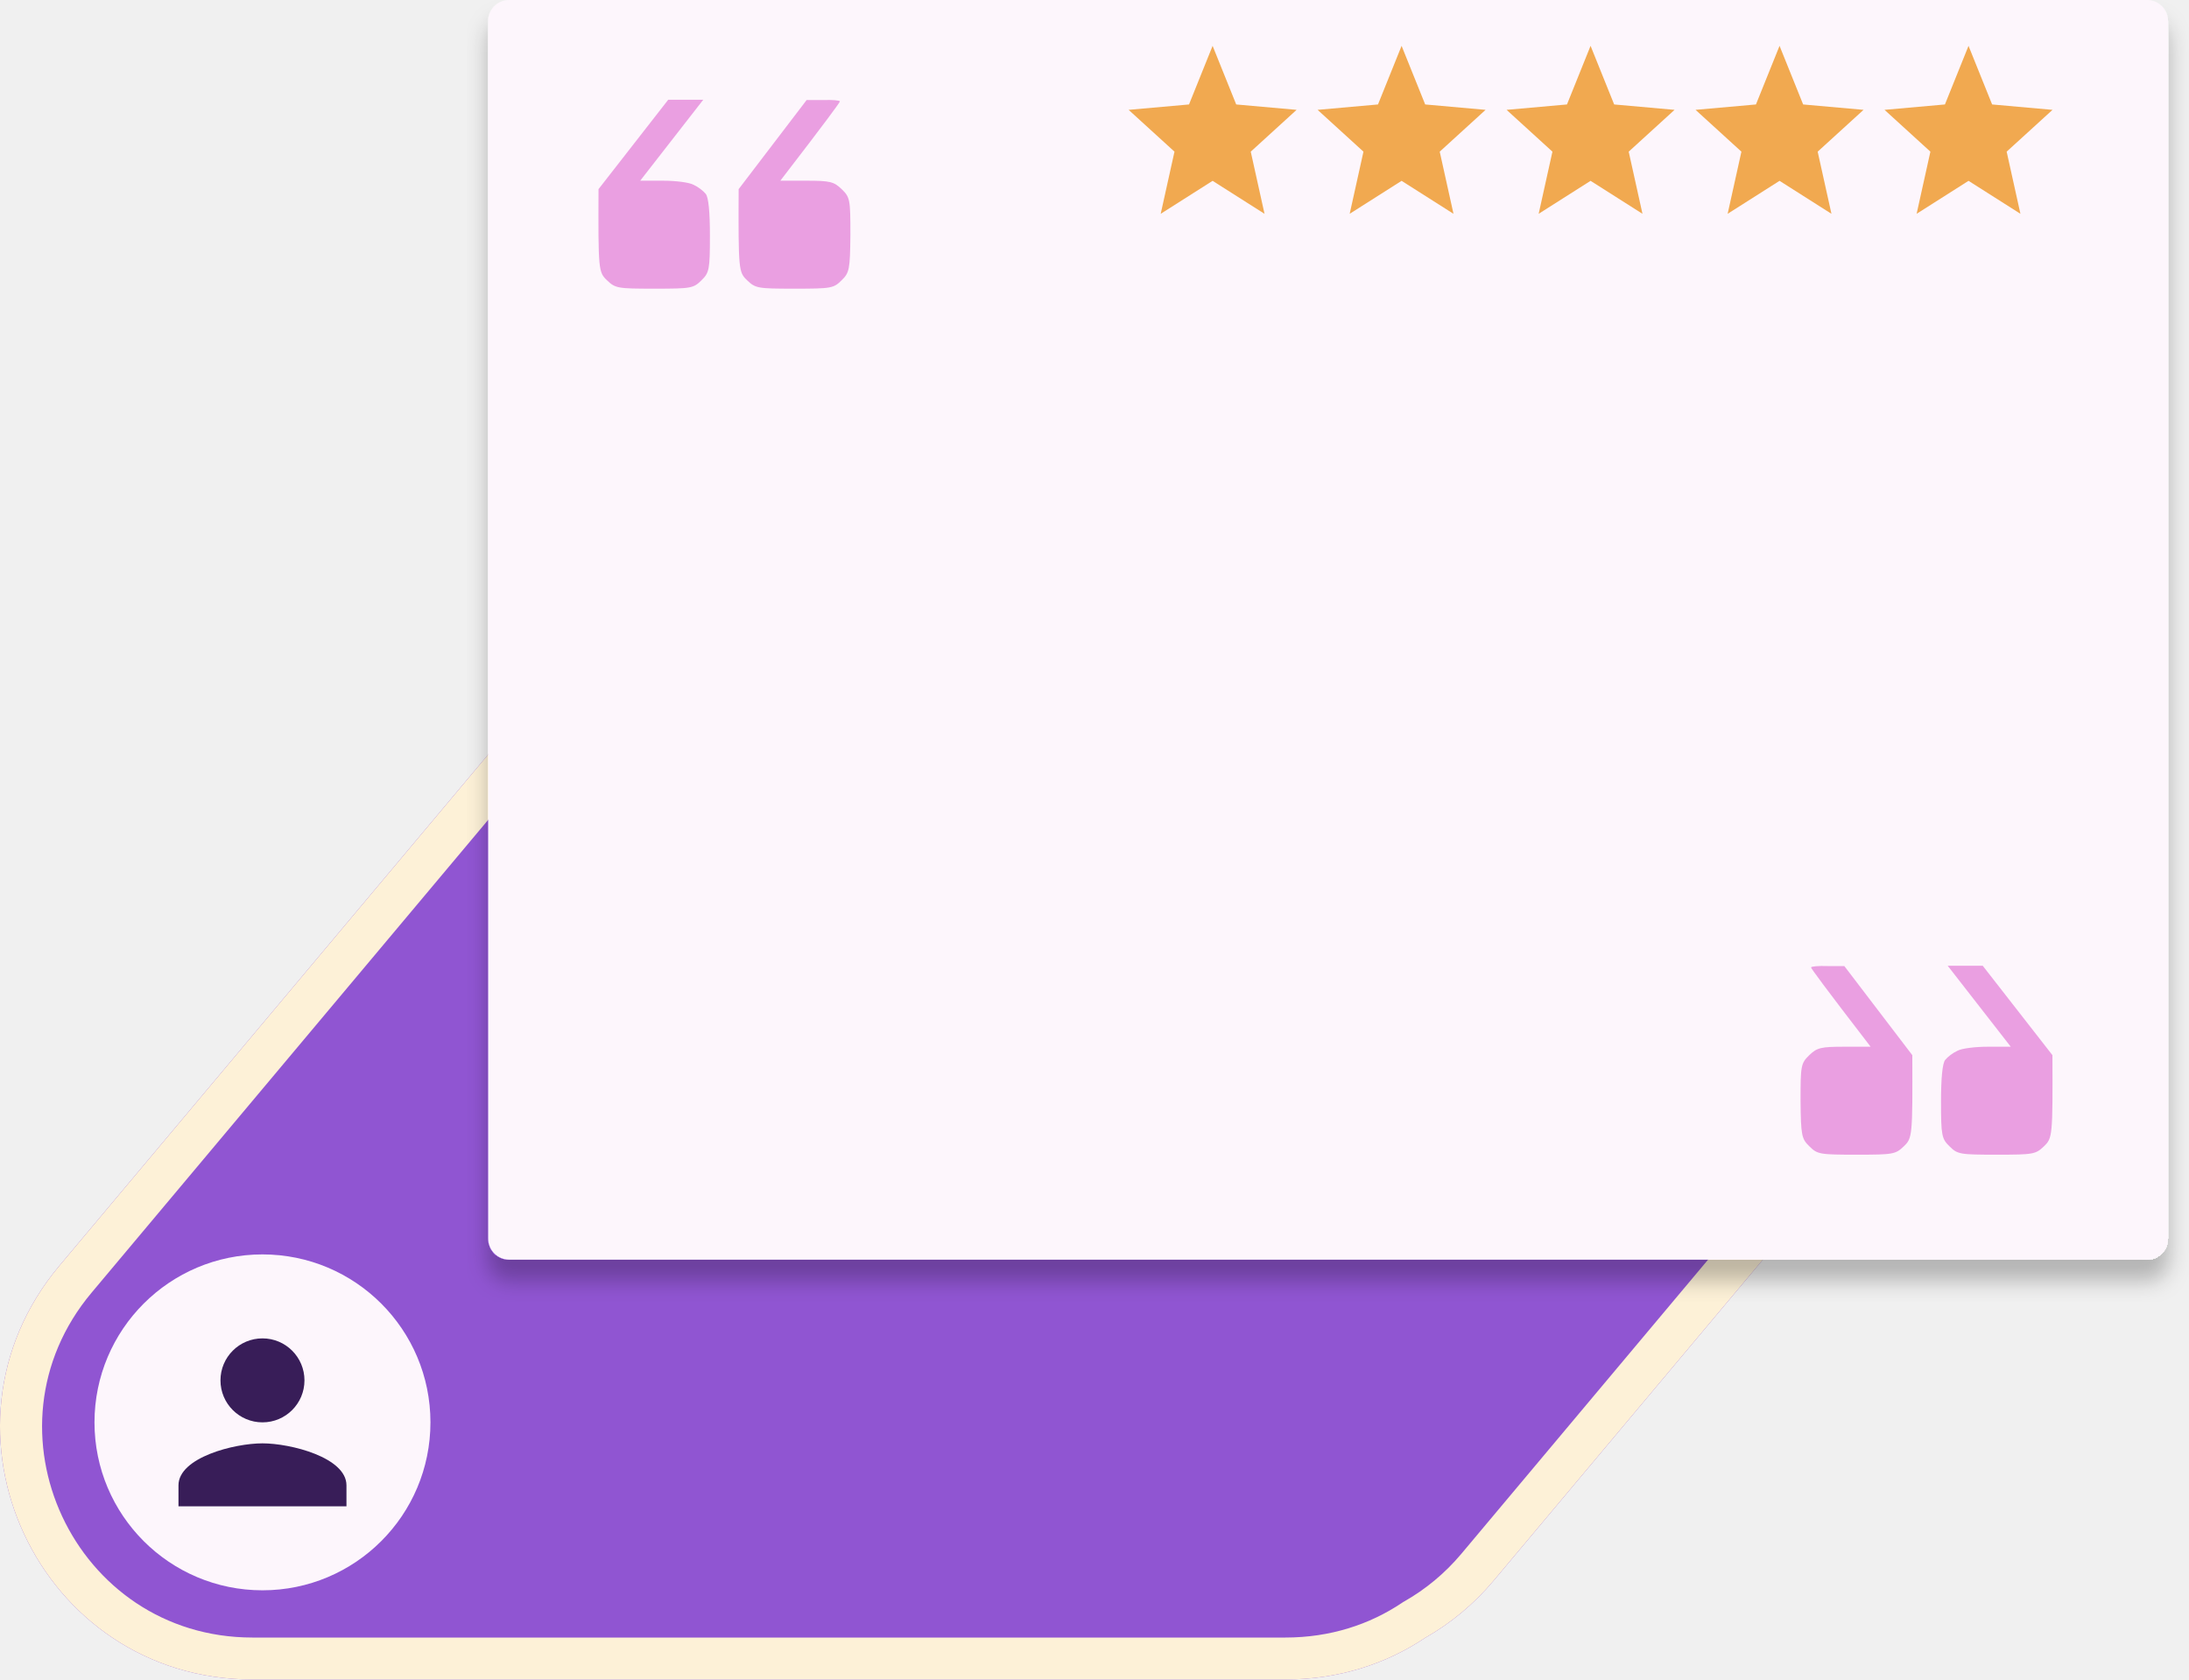
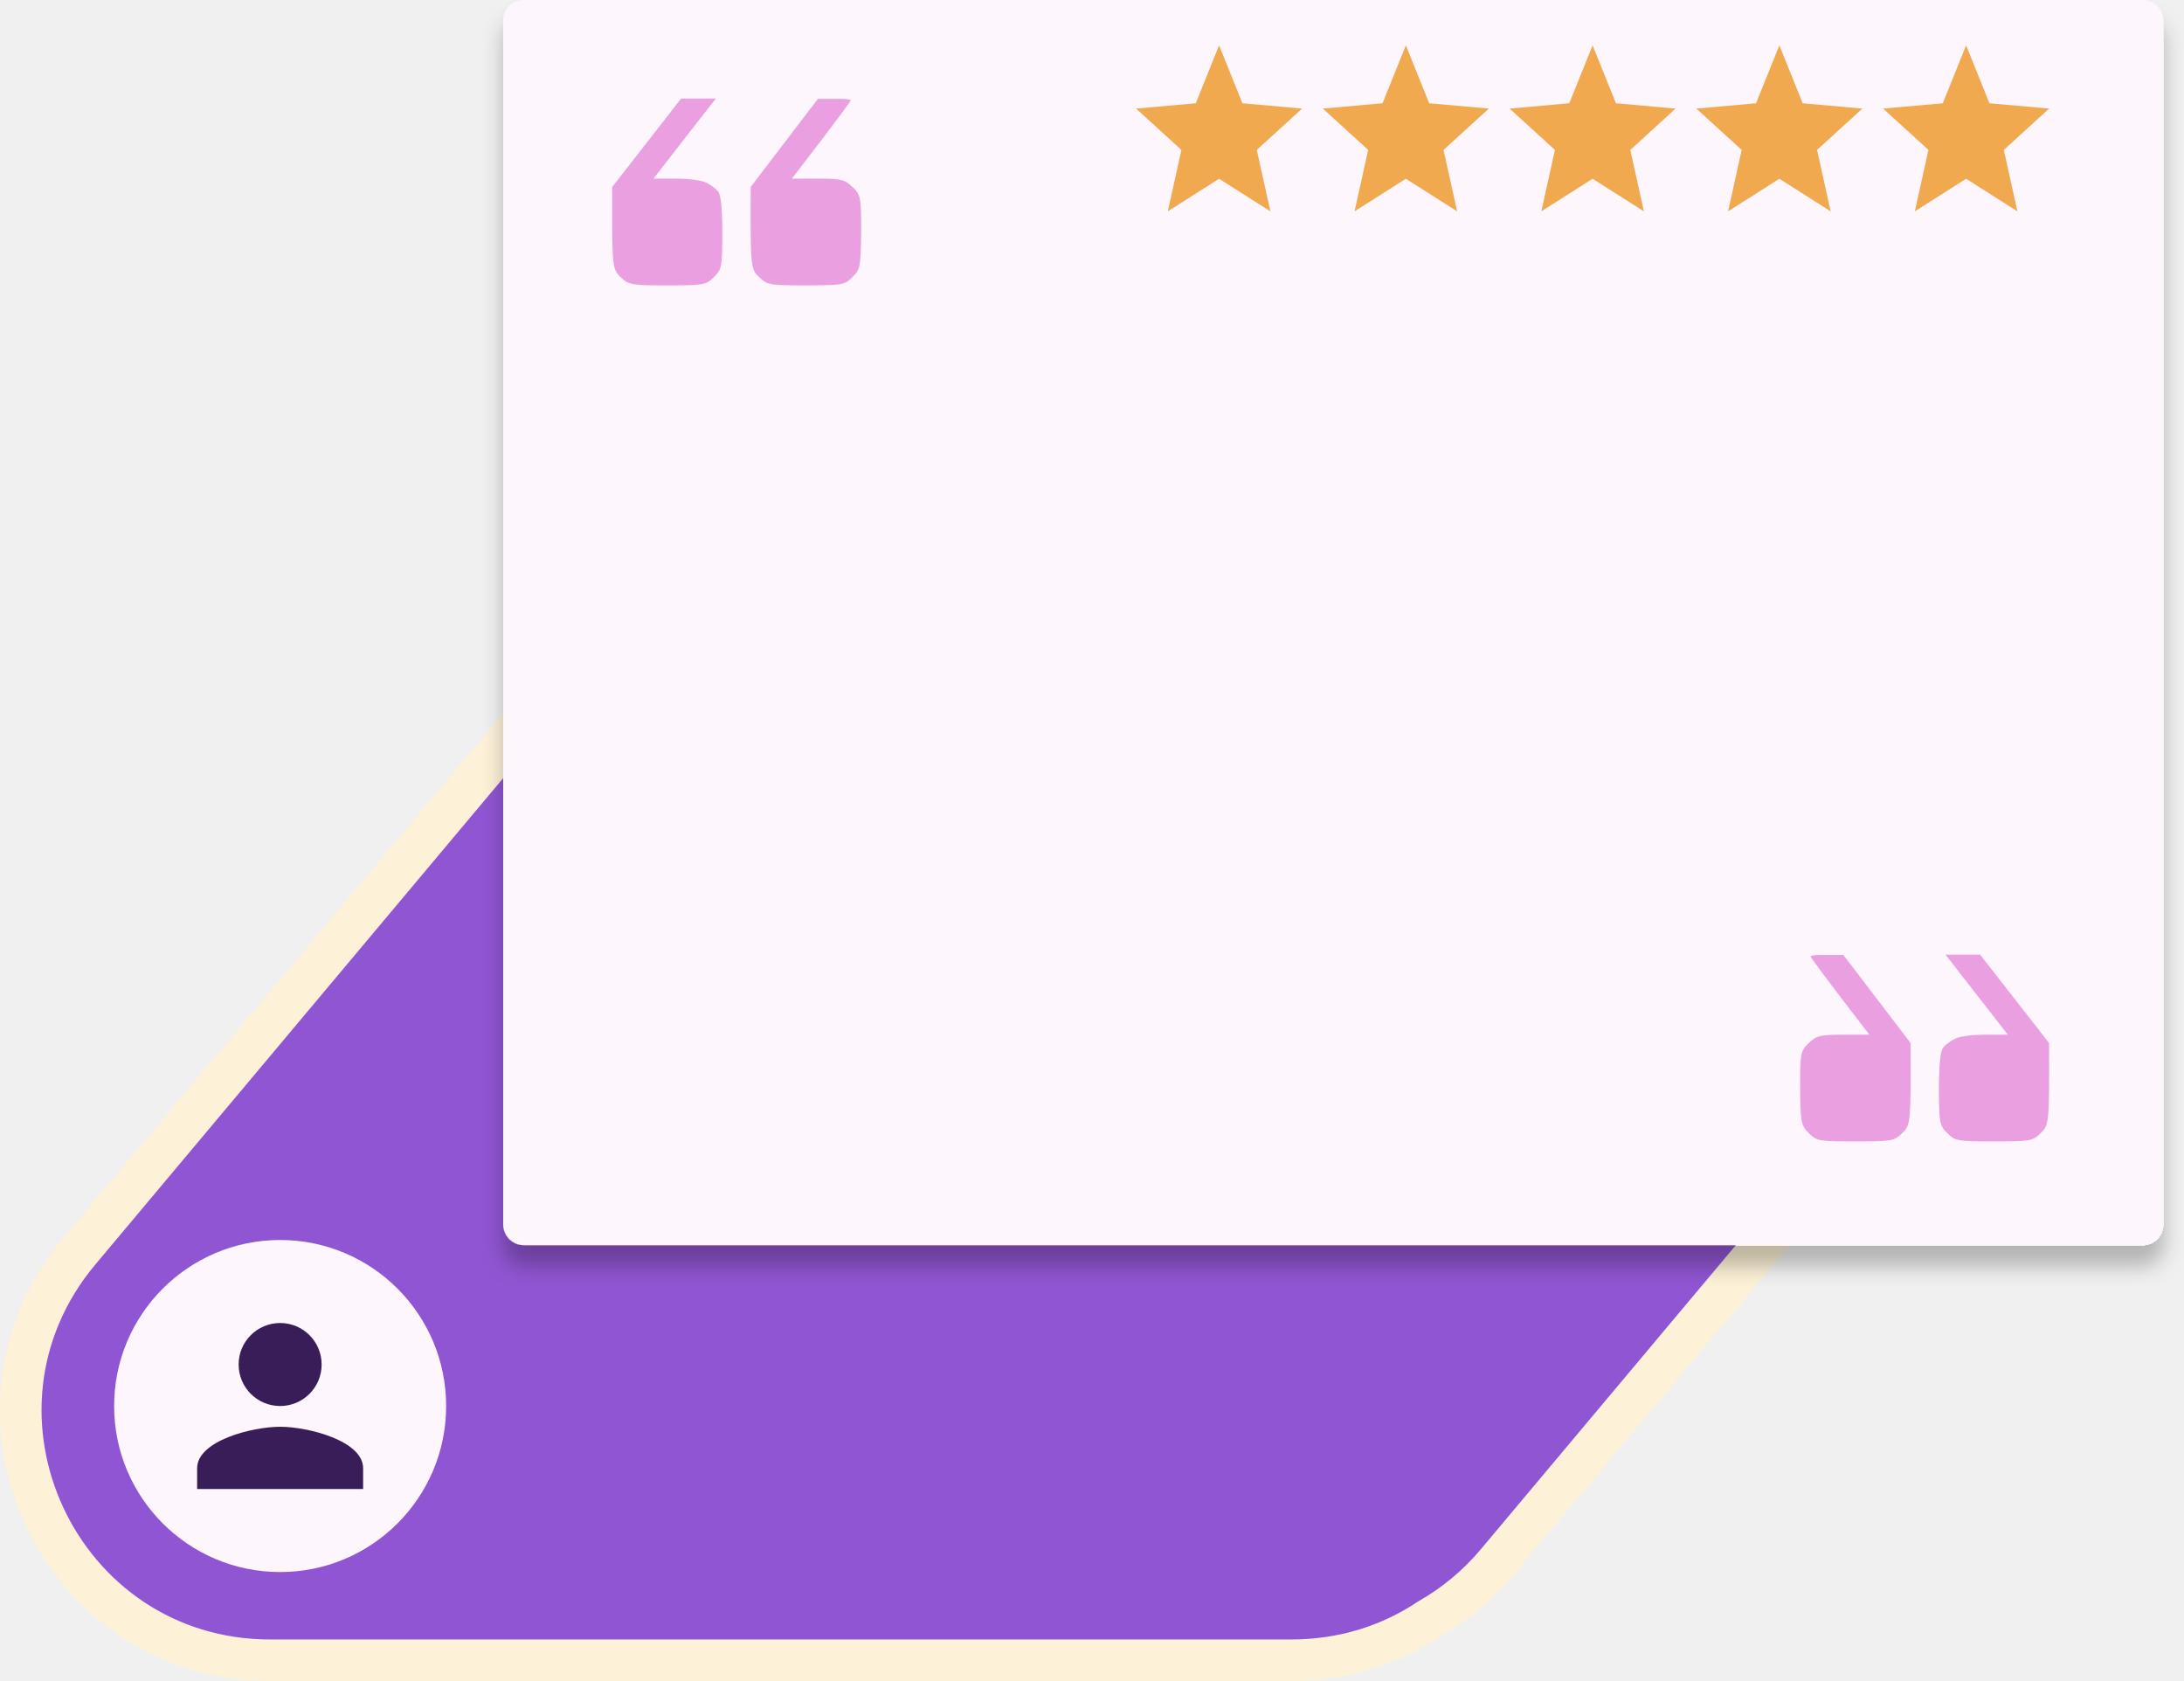
- <svg xmlns="http://www.w3.org/2000/svg" width="417" height="320" viewBox="0 0 417 320" fill="none">
-   <mask id="path-1-inside-1_238_2551" fill="white">
-     <path d="M346.144 105C386.91 105 409.118 152.608 382.922 183.844L284.547 301.146C280.745 305.679 276.314 309.313 271.504 312.049C264.092 317.014 255.049 320 244.841 320H48.091C7.325 319.999 -14.883 272.392 11.313 241.156L109.688 123.854C113.487 119.323 117.916 115.69 122.722 112.955C130.135 107.986 139.183 105 149.394 105H346.144Z" />
-   </mask>
-   <path d="M346.144 105C386.91 105 409.118 152.608 382.922 183.844L284.547 301.146C280.745 305.679 276.314 309.313 271.504 312.049C264.092 317.014 255.049 320 244.841 320H48.091C7.325 319.999 -14.883 272.392 11.313 241.156L109.688 123.854C113.487 119.323 117.916 115.69 122.722 112.955C130.135 107.986 139.183 105 149.394 105H346.144Z" fill="#9055D2" />
-   <path d="M346.144 105L346.144 96.999H346.144V105ZM382.922 183.844L376.793 178.704L382.922 183.844ZM284.547 301.146L290.677 306.287H290.677L284.547 301.146ZM271.504 312.049L267.548 305.096L267.295 305.24L267.052 305.403L271.504 312.049ZM48.091 320L48.091 328H48.091V320ZM11.313 241.156L5.183 236.015L5.183 236.015L11.313 241.156ZM109.688 123.854L103.558 118.713V118.713L109.688 123.854ZM122.722 112.955L126.68 119.907L126.933 119.763L127.176 119.6L122.722 112.955ZM346.144 105L346.144 113C380.116 113 398.623 152.674 376.793 178.704L382.922 183.844L389.052 188.985C419.614 152.543 393.705 97 346.144 96.999L346.144 105ZM382.922 183.844L376.793 178.704L278.418 296.005L284.547 301.146L290.677 306.287L389.052 188.985L382.922 183.844ZM284.547 301.146L278.418 296.005C275.235 299.8 271.543 302.823 267.548 305.096L271.504 312.049L275.46 319.003C281.085 315.802 286.256 311.558 290.677 306.287L284.547 301.146ZM271.504 312.049L267.052 305.403C260.938 309.498 253.44 312 244.841 312V320V328C256.657 328 267.247 324.53 275.957 318.696L271.504 312.049ZM244.841 320V312H48.091V320V328H244.841V320ZM48.091 320L48.091 312C14.119 311.999 -4.387 272.326 17.443 246.296L11.313 241.156L5.183 236.015C-25.378 272.457 0.531 327.999 48.091 328L48.091 320ZM11.313 241.156L17.443 246.296L115.818 128.995L109.688 123.854L103.558 118.713L5.183 236.015L11.313 241.156ZM109.688 123.854L115.818 128.995C118.999 125.202 122.688 122.179 126.68 119.907L122.722 112.955L118.765 106.002C113.143 109.202 107.976 113.445 103.558 118.713L109.688 123.854ZM122.722 112.955L127.176 119.6C133.291 115.502 140.791 113 149.394 113V105V96.999C137.574 96.999 126.98 100.47 118.268 106.309L122.722 112.955ZM149.394 105V113H346.144V105V96.999H149.394V105Z" fill="#FDF1D7" mask="url(#path-1-inside-1_238_2551)" />
-   <circle cx="50" cy="271" r="32" fill="#FDF6FC" />
-   <path d="M50 271C54.42 271 58 267.42 58 263C58 258.58 54.42 255 50 255C45.58 255 42 258.58 42 263C42 267.42 45.58 271 50 271ZM50 275C44.66 275 34 277.68 34 283V287H66V283C66 277.68 55.34 275 50 275Z" fill="#381D58" />
-   <g filter="url(#filter0_d_238_2551)">
-     <rect x="93" width="320" height="240" rx="4" fill="#FDF6FC" />
+ <svg xmlns="http://www.w3.org/2000/svg" width="421" height="324" viewBox="0 0 421 324" fill="none">
+   <path d="M350.144 105C390.91 105 413.118 152.609 386.922 183.844L288.547 301.146C284.746 305.679 280.314 309.313 275.504 312.05C268.093 317.015 259.049 320 248.841 320H52.091C11.325 319.999 -10.883 272.392 15.313 241.156L113.688 123.854C117.488 119.324 121.916 115.691 126.722 112.955C134.136 107.986 143.183 105 153.394 105H350.144Z" fill="#9055D2" />
+   <path d="M350.144 105L350.144 101H350.144V105ZM386.922 183.844L383.858 181.274L383.858 181.274L386.922 183.844ZM288.547 301.146L291.612 303.717L291.612 303.717L288.547 301.146ZM275.504 312.05L273.526 308.573L273.4 308.645L273.278 308.726L275.504 312.05ZM52.091 320L52.091 324H52.091V320ZM15.313 241.156L12.248 238.586L12.248 238.586L15.313 241.156ZM113.688 123.854L110.623 121.284L110.623 121.284L113.688 123.854ZM126.722 112.955L128.701 116.431L128.828 116.359L128.949 116.278L126.722 112.955ZM350.144 105L350.144 109C387.513 109 407.87 152.641 383.858 181.274L386.922 183.844L389.987 186.415C418.366 152.576 394.308 101 350.144 101L350.144 105ZM386.922 183.844L383.858 181.274L285.483 298.576L288.547 301.146L291.612 303.717L389.987 186.415L386.922 183.844ZM288.547 301.146L285.483 298.576C281.99 302.74 277.929 306.068 273.526 308.573L275.504 312.05L277.482 315.526C282.7 312.558 287.501 308.619 291.612 303.717L288.547 301.146ZM275.504 312.05L273.278 308.726C266.515 313.257 258.244 316 248.841 316V320V324C259.853 324 269.67 320.773 277.731 315.373L275.504 312.05ZM248.841 320V316H52.091V320V324H248.841V320ZM52.091 320L52.091 316C14.722 315.999 -5.635 272.359 18.378 243.726L15.313 241.156L12.248 238.586C-16.131 272.425 7.928 323.999 52.091 324L52.091 320ZM15.313 241.156L18.378 243.726L116.753 126.425L113.688 123.854L110.623 121.284L12.248 238.586L15.313 241.156ZM113.688 123.854L116.753 126.425C120.243 122.263 124.302 118.935 128.701 116.431L126.722 112.955L124.743 109.479C119.529 112.447 114.732 116.385 110.623 121.284L113.688 123.854ZM126.722 112.955L128.949 116.278C135.713 111.744 143.987 109 153.394 109V105V101C142.379 101 132.558 104.229 124.495 109.632L126.722 112.955ZM153.394 105V109H350.144V105V101H153.394V105Z" fill="#FDF1D7" />
+   <circle cx="54" cy="271" r="32" fill="#FDF6FC" />
+   <path d="M54 271C58.42 271 62 267.42 62 263C62 258.58 58.42 255 54 255C49.58 255 46 258.58 46 263C46 267.42 49.58 271 54 271ZM54 275C48.66 275 38 277.68 38 283V287H70V283C70 277.68 59.34 275 54 275Z" fill="#381D58" />
+   <g filter="url(#filter0_d_238_2489)">
+     <rect x="97" width="320" height="240" rx="4" fill="#FDF6FC" />
+     <path d="M235 34.453L244.888 40.736L242.264 28.896L251 20.929L239.496 19.902L235 8.736L230.504 19.902L219 20.929L227.736 28.896L225.112 40.736L235 34.453Z" fill="#F1A950" />
+     <path d="M271 34.453L280.888 40.736L278.264 28.896L287 20.929L275.496 19.902L271 8.736L266.504 19.902L255 20.929L263.736 28.896L261.112 40.736L271 34.453Z" fill="#F1A950" />
+     <path d="M307 34.453L316.888 40.736L314.264 28.896L323 20.929L311.496 19.902L307 8.736L302.504 19.902L291 20.929L299.736 28.896L297.112 40.736L307 34.453Z" fill="#F1A950" />
+     <path d="M343 34.453L352.888 40.736L350.264 28.896L359 20.929L347.496 19.902L343 8.736L338.504 19.902L327 20.929L335.736 28.896L333.112 40.736L343 34.453Z" fill="#F1A950" />
+     <path d="M379 34.453L388.888 40.736L386.264 28.896L395 20.929L383.496 19.902L379 8.736L374.504 19.902L363 20.929L371.736 28.896L369.112 40.736L379 34.453Z" fill="#F1A950" />
+     <path d="M347 209.714C347.067 216.336 347.2 216.979 348.668 218.393C350.203 219.936 350.67 220 357.678 220C364.618 220 365.085 219.936 366.687 218.393C368.289 216.85 368.356 216.464 368.289 201.036L355.342 184.064H352.205C350.404 184 349.002 184.129 349.002 184.321C349.002 184.514 351.538 187.986 360.347 199.429H355.342C350.871 199.429 350.137 199.621 348.668 201.036C347.067 202.579 347 203.029 347 209.714Z" fill="#EA9FE1" />
+     <path d="M373.761 209.907C373.761 216.336 373.895 216.979 375.363 218.393C376.898 219.936 377.365 220 384.372 220C391.313 220 391.78 219.936 393.382 218.393C394.983 216.85 395.05 216.464 394.983 201.036L381.703 184H375.029L387.042 199.429H382.704C380.301 199.429 377.699 199.75 376.898 200.2C376.03 200.586 375.029 201.357 374.562 201.936C374.028 202.579 373.761 205.407 373.761 209.907Z" fill="#EA9FE1" />
+     <path d="M166 44.714C165.934 51.336 165.8 51.979 164.332 53.393C162.797 54.936 162.33 55 155.323 55C148.382 55 147.915 54.936 146.313 53.393C144.712 51.85 144.645 51.464 144.712 36.036L157.658 19.064H160.795C162.597 19 163.998 19.129 163.998 19.321C163.998 19.514 161.462 22.986 152.653 34.429H157.658C162.13 34.429 162.864 34.621 164.332 36.036C165.934 37.579 166 38.029 166 44.714Z" fill="#EA9FE1" />
+     <path d="M139.239 44.907C139.239 51.336 139.105 51.979 137.637 53.393C136.102 54.936 135.635 55 128.628 55C121.687 55 121.22 54.936 119.618 53.393C118.017 51.85 117.95 51.464 118.017 36.036L131.297 19H137.971L125.958 34.429H130.296C132.699 34.429 135.301 34.75 136.102 35.2C136.97 35.586 137.971 36.357 138.438 36.936C138.972 37.579 139.239 40.407 139.239 44.907Z" fill="#EA9FE1" />
  </g>
-   <path d="M231 34.453L240.888 40.735L238.264 28.895L247 20.929L235.496 19.902L231 8.735L226.504 19.902L215 20.929L223.736 28.895L221.112 40.735L231 34.453Z" fill="#F1A950" />
-   <path d="M267 34.453L276.888 40.735L274.264 28.895L283 20.929L271.496 19.902L267 8.735L262.504 19.902L251 20.929L259.736 28.895L257.112 40.735L267 34.453Z" fill="#F1A950" />
-   <path d="M303 34.453L312.888 40.735L310.264 28.895L319 20.929L307.496 19.902L303 8.735L298.504 19.902L287 20.929L295.736 28.895L293.112 40.735L303 34.453Z" fill="#F1A950" />
-   <path d="M339 34.453L348.888 40.735L346.264 28.895L355 20.929L343.496 19.902L339 8.735L334.504 19.902L323 20.929L331.736 28.895L329.112 40.735L339 34.453Z" fill="#F1A950" />
-   <path d="M375 34.453L384.888 40.735L382.264 28.895L391 20.929L379.496 19.902L375 8.735L370.504 19.902L359 20.929L367.736 28.895L365.112 40.735L375 34.453Z" fill="#F1A950" />
-   <path d="M343 209.714C343.067 216.336 343.2 216.979 344.668 218.393C346.203 219.936 346.67 220 353.678 220C360.618 220 361.085 219.936 362.687 218.393C364.289 216.85 364.356 216.464 364.289 201.036L351.342 184.064H348.205C346.404 184 345.002 184.129 345.002 184.321C345.002 184.514 347.538 187.986 356.347 199.429H351.342C346.871 199.429 346.137 199.621 344.668 201.036C343.067 202.579 343 203.029 343 209.714Z" fill="#EA9FE1" />
-   <path d="M369.761 209.907C369.761 216.336 369.895 216.979 371.363 218.393C372.898 219.936 373.365 220 380.372 220C387.313 220 387.78 219.936 389.382 218.393C390.983 216.85 391.05 216.464 390.983 201.036L377.703 184H371.029L383.042 199.429H378.704C376.301 199.429 373.699 199.75 372.898 200.2C372.03 200.586 371.029 201.357 370.562 201.936C370.028 202.579 369.761 205.407 369.761 209.907Z" fill="#EA9FE1" />
-   <path d="M162 44.714C161.934 51.336 161.8 51.979 160.332 53.393C158.797 54.936 158.33 55 151.322 55C144.382 55 143.915 54.936 142.313 53.393C140.711 51.85 140.645 51.464 140.711 36.036L153.658 19.064H156.795C158.597 19 159.998 19.129 159.998 19.321C159.998 19.514 157.462 22.986 148.653 34.429H153.658C158.13 34.429 158.864 34.621 160.332 36.036C161.934 37.579 162 38.029 162 44.714Z" fill="#EA9FE1" />
-   <path d="M135.239 44.907C135.239 51.336 135.105 51.979 133.637 53.393C132.102 54.936 131.635 55 124.628 55C117.687 55 117.22 54.936 115.618 53.393C114.017 51.85 113.95 51.464 114.017 36.036L127.297 19H133.971L121.958 34.429H126.296C128.699 34.429 131.301 34.75 132.102 35.2C132.97 35.586 133.971 36.357 134.438 36.936C134.972 37.579 135.239 40.407 135.239 44.907Z" fill="#EA9FE1" />
  <defs>
-     <filter id="filter0_d_238_2551" x="89" y="0" width="328" height="248" filterUnits="userSpaceOnUse" color-interpolation-filters="sRGB">
+     <filter id="filter0_d_238_2489" x="93" y="0" width="328" height="248" filterUnits="userSpaceOnUse" color-interpolation-filters="sRGB">
      <feFlood flood-opacity="0" result="BackgroundImageFix" />
      <feColorMatrix in="SourceAlpha" type="matrix" values="0 0 0 0 0 0 0 0 0 0 0 0 0 0 0 0 0 0 127 0" result="hardAlpha" />
      <feOffset dy="4" />
      <feGaussianBlur stdDeviation="2" />
      <feComposite in2="hardAlpha" operator="out" />
      <feColorMatrix type="matrix" values="0 0 0 0 0 0 0 0 0 0 0 0 0 0 0 0 0 0 0.25 0" />
-       <feBlend mode="normal" in2="BackgroundImageFix" result="effect1_dropShadow_238_2551" />
-       <feBlend mode="normal" in="SourceGraphic" in2="effect1_dropShadow_238_2551" result="shape" />
+       <feBlend mode="normal" in2="BackgroundImageFix" result="effect1_dropShadow_238_2489" />
+       <feBlend mode="normal" in="SourceGraphic" in2="effect1_dropShadow_238_2489" result="shape" />
    </filter>
  </defs>
</svg>
